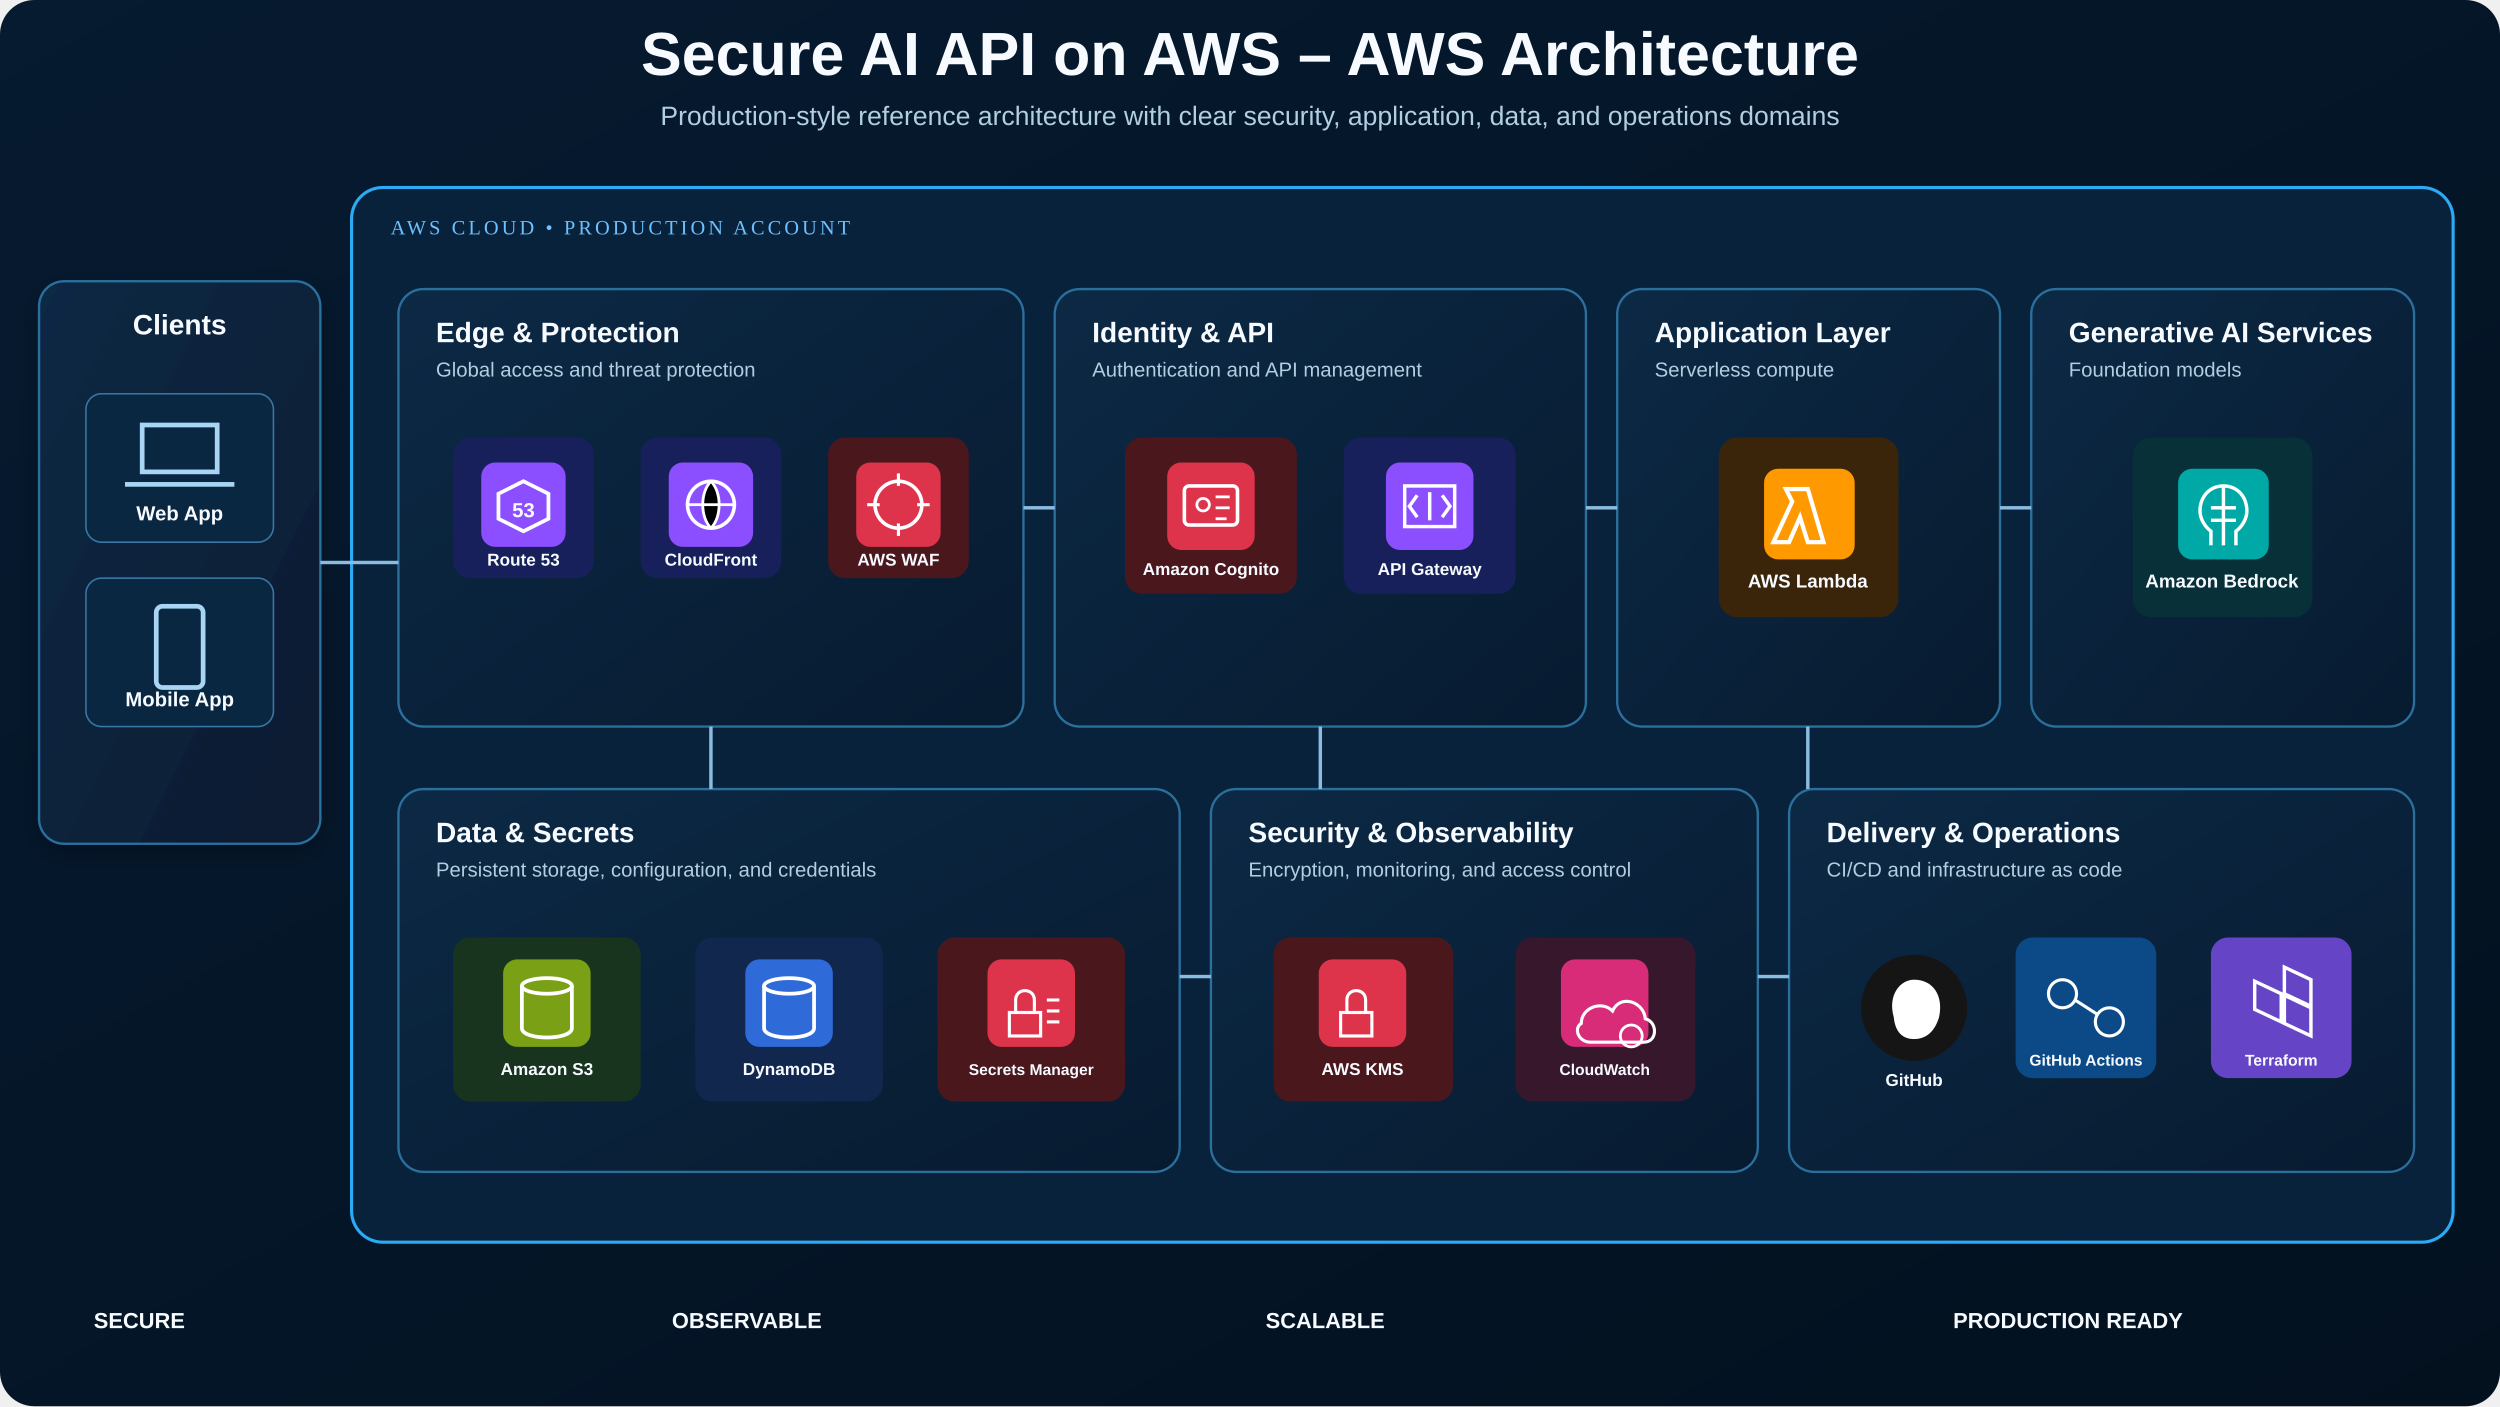
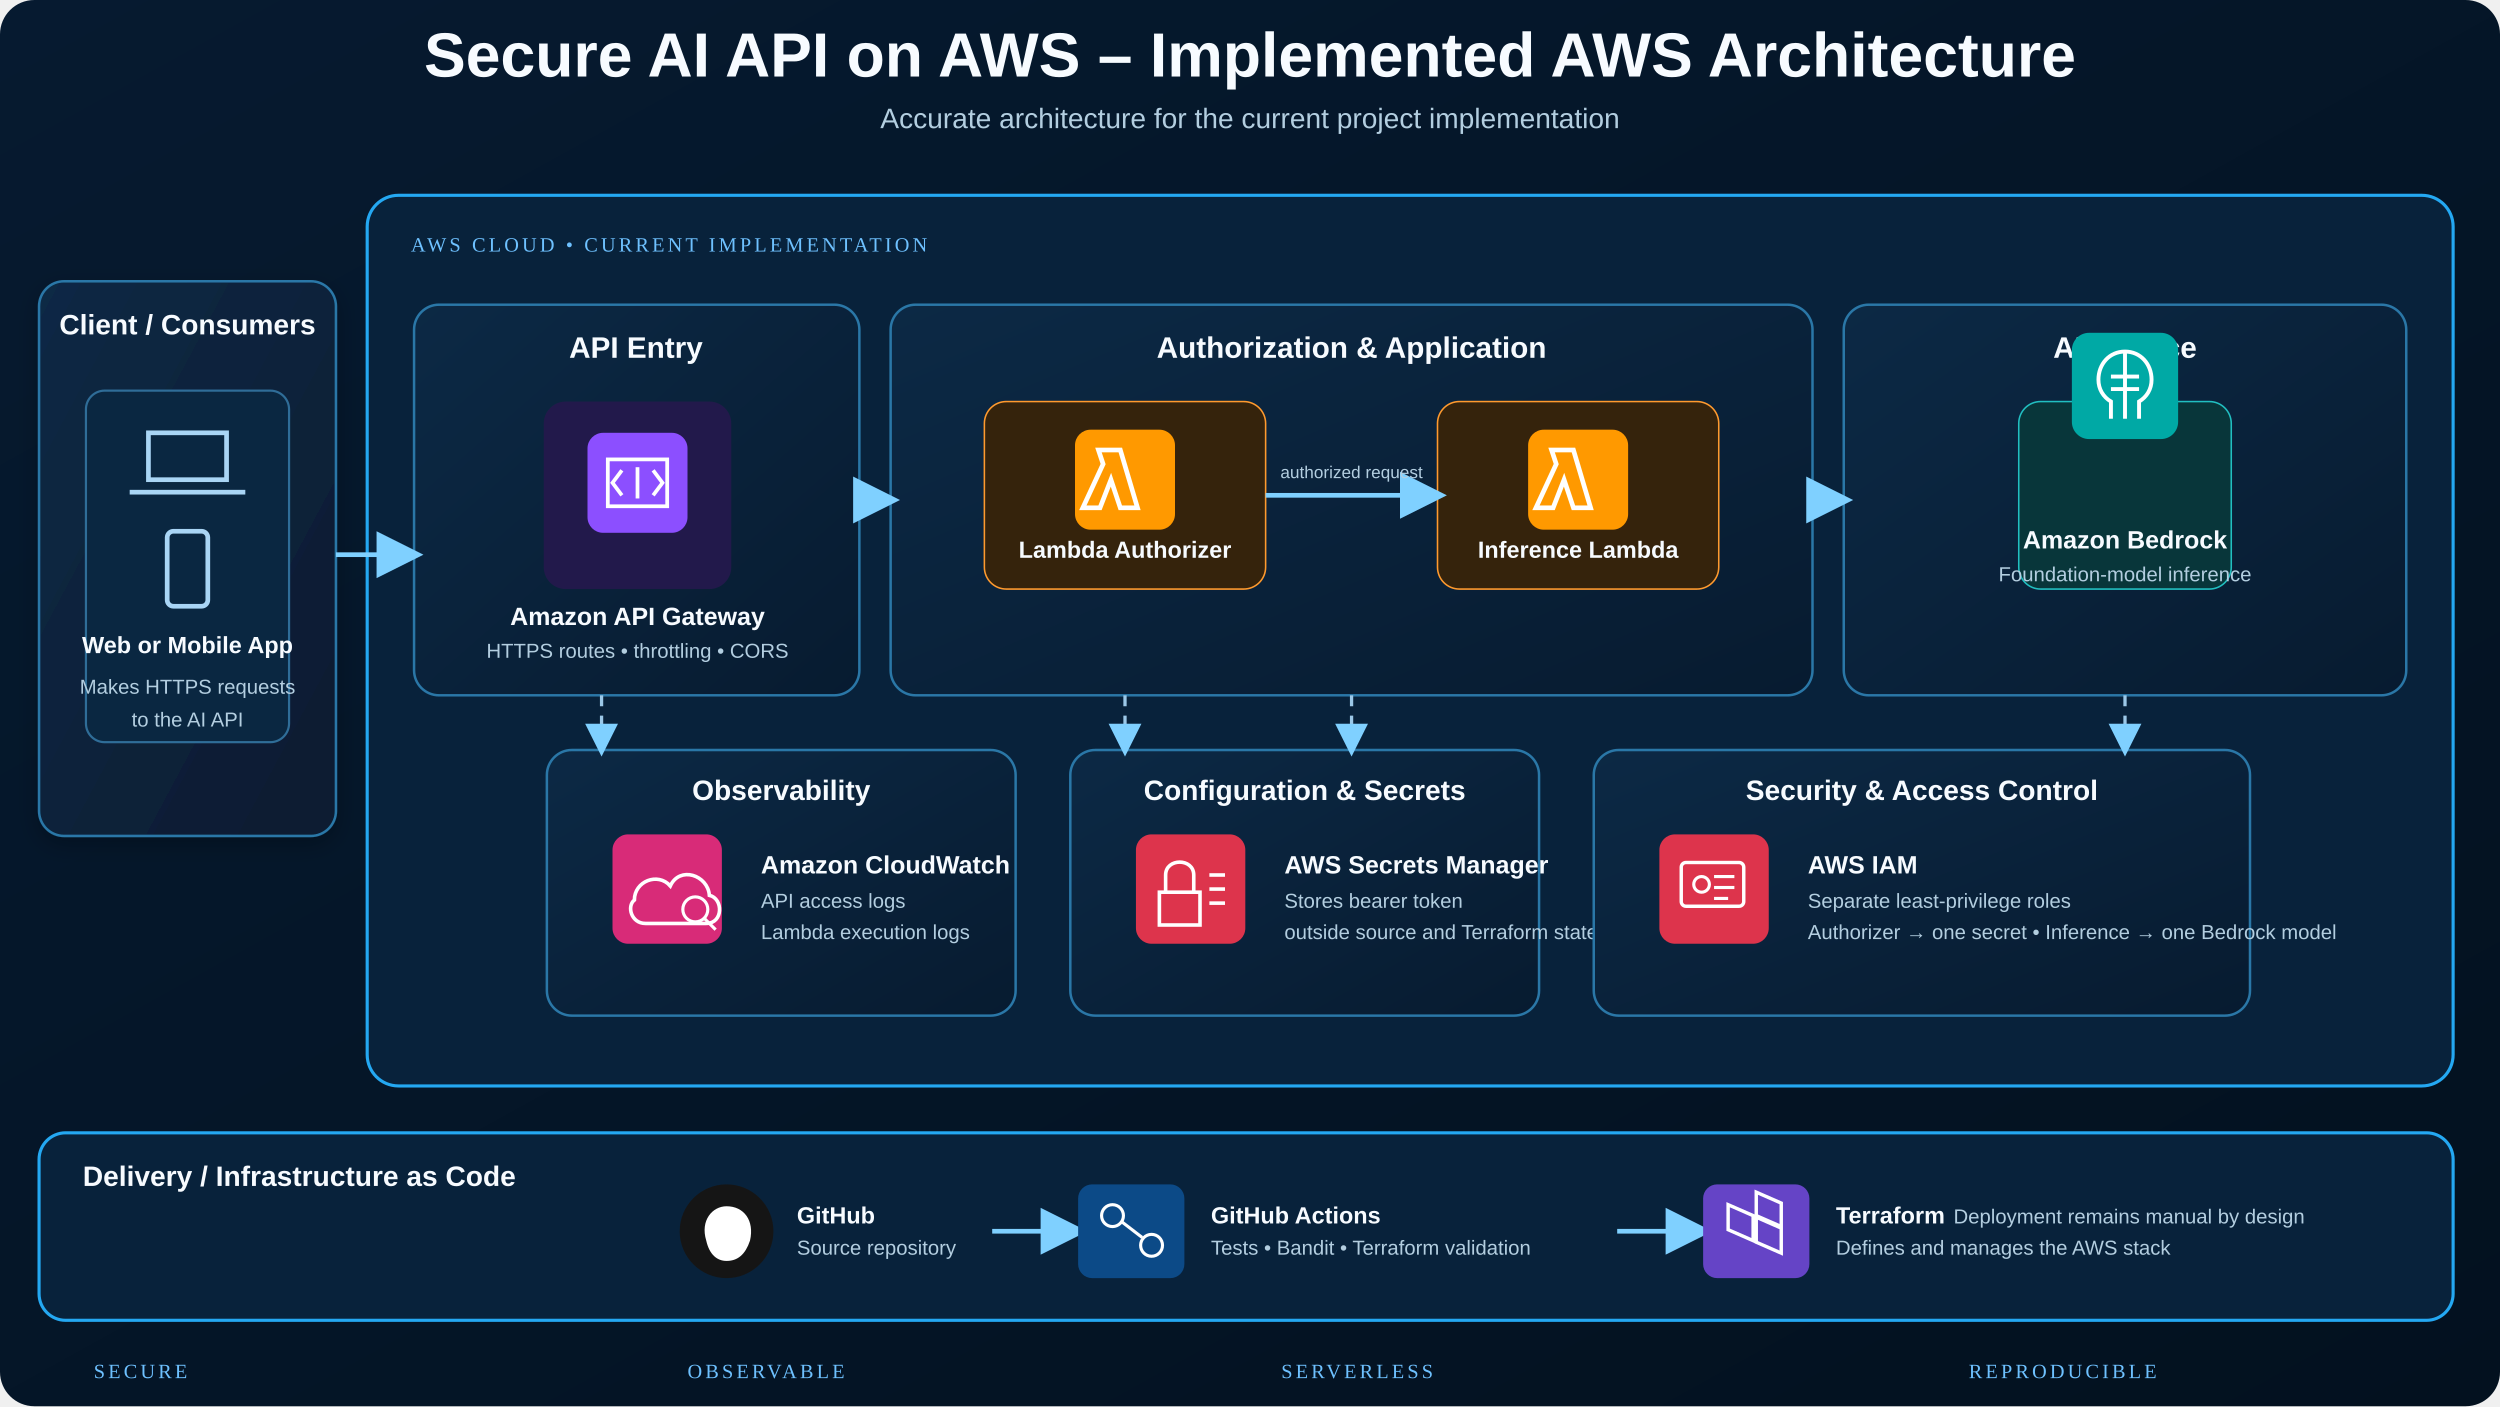
<svg xmlns="http://www.w3.org/2000/svg" width="1600" height="900" viewBox="0 0 1600 900" role="img" aria-labelledby="title desc">
  <defs>
    <linearGradient id="bg" x1="0" y1="0" x2="1" y2="1">
      <stop stop-color="#061a30" />
      <stop offset="1" stop-color="#03111f" />
    </linearGradient>
-     <linearGradient id="p" x1="0" y1="0" x2="1" y2="1">
+     <linearGradient id="panel" x1="0" y1="0" x2="1" y2="1">
      <stop stop-color="#0c2945" />
      <stop offset="1" stop-color="#071b30" />
    </linearGradient>
    <filter id="sh" x="-20%" y="-20%" width="140%" height="140%">
      <feDropShadow dx="0" dy="5" stdDeviation="7" flood-color="#000" flood-opacity=".25" />
    </filter>
-     <style>.t{font-family:Arial,sans-serif;fill:#f7fbff}.m{font-family:Arial,sans-serif;fill:#b2cee1}.h{font-weight:700}.cloud{fill:#08223b;stroke:#2baaf5;stroke-width:2}.zone{fill:url(#p);stroke:#2b6f9d;stroke-width:1.5}.tiny{font-size:11px}.small{font-size:13px}.cap{font-size:13px;letter-spacing:2px;fill:#6ec1ff}.rel{stroke:#8abce0;stroke-width:2.2;fill:none}</style>
+     <marker id="arr" markerWidth="10" markerHeight="10" refX="8" refY="5" orient="auto">
+       <path d="M0 0L10 5L0 10Z" fill="#7fd0ff" />
+     </marker>
+     <style>
+     .t{font-family:Arial,Helvetica,sans-serif;fill:#f7fbff}.m{font-family:Arial,Helvetica,sans-serif;fill:#b3cee0}.h{font-weight:700}
+     .cloud{fill:#08223b;stroke:#24a8f2;stroke-width:2}.zone{fill:url(#panel);stroke:#2a77a7;stroke-width:1.6}.box{fill:#0a2741;stroke:#2f6d98;stroke-width:1.4}
+     .line{stroke:#7fd0ff;stroke-width:3;fill:none;marker-end:url(#arr)}.dash{stroke:#9bc8e8;stroke-width:2.1;fill:none;stroke-dasharray:7 6;marker-end:url(#arr)}
+     .small{font-size:13px}.tiny{font-size:11px}.cap{font-size:13px;letter-spacing:2px;fill:#6ec1ff}
+   </style>
  </defs>
  <rect width="1600" height="900" rx="22" fill="url(#bg)" />
-   <text x="800" y="48" text-anchor="middle" class="t h" font-size="39">Secure AI API on AWS – AWS Architecture</text>
-   <text x="800" y="80" text-anchor="middle" class="m" font-size="17">Production-style reference architecture with clear security, application, data, and operations domains</text>
+   <text x="800" y="49" text-anchor="middle" class="t h" font-size="40">Secure AI API on AWS – Implemented AWS Architecture</text>
+   <text x="800" y="82" text-anchor="middle" class="m" font-size="18">Accurate architecture for the current project implementation</text>
  <g transform="translate(25 180)">
-     <rect width="180" height="360" rx="16" class="zone" filter="url(#sh)" />
-     <text x="90" y="34" text-anchor="middle" class="t h" font-size="18">Clients</text>
-     <rect x="30" y="72" width="120" height="95" rx="10" fill="#0a2742" stroke="#3977a5" />
-     <path d="M55 130h70M66 92h48v30H66z" fill="none" stroke="#a9d5f5" stroke-width="3" />
-     <text x="90" y="153" text-anchor="middle" class="t h" font-size="13">Web App</text>
-     <rect x="30" y="190" width="120" height="95" rx="10" fill="#0a2742" stroke="#3977a5" />
-     <rect x="75" y="208" width="30" height="52" rx="4" fill="none" stroke="#a9d5f5" stroke-width="3" />
-     <text x="90" y="272" text-anchor="middle" class="t h" font-size="13">Mobile App</text>
+     <rect width="190" height="355" rx="16" class="zone" filter="url(#sh)" />
+     <text x="95" y="34" text-anchor="middle" class="t h" font-size="18">Client / Consumers</text>
+     <rect x="30" y="70" width="130" height="225" rx="12" class="box" />
+     <path d="M58 135h74M70 97h50v30H70z" fill="none" stroke="#a9d5f5" stroke-width="3" />
+     <rect x="82" y="160" width="26" height="48" rx="4" fill="none" stroke="#a9d5f5" stroke-width="3" />
+     <text x="95" y="238" text-anchor="middle" class="t h" font-size="15">Web or Mobile App</text>
+     <text x="95" y="264" text-anchor="middle" class="m small">Makes HTTPS requests</text>
+     <text x="95" y="285" text-anchor="middle" class="m small">to the AI API</text>
  </g>
-   <rect x="225" y="120" width="1345" height="675" rx="20" class="cloud" />
-   <text x="250" y="150" class="cap">AWS CLOUD • PRODUCTION ACCOUNT</text>
-   <g transform="translate(255 185)">
-     <rect width="400" height="280" rx="16" class="zone" />
-     <text x="24" y="34" class="t h" font-size="18">Edge &amp; Protection</text>
-     <text x="24" y="56" class="m small">Global access and threat protection</text>
-     <g transform="translate(35 95)">
-       <rect width="90" height="90" rx="11" fill="#17205a" />
-       <rect x="18" y="16" width="54" height="54" rx="9" fill="#8C4FFF" />
-       <path d="M45 28l16 8v16l-16 8-16-8V36z" fill="none" stroke="#fff" stroke-width="2.4" />
-       <text x="45" y="51" text-anchor="middle" class="t h" font-size="13">53</text>
-       <text x="45" y="82" text-anchor="middle" class="t h" font-size="11">Route 53</text>
+   <g transform="translate(235 125)">
+     <rect width="1335" height="570" rx="20" class="cloud" />
+     <text x="28" y="36" class="cap">AWS CLOUD • CURRENT IMPLEMENTATION</text>
+     <g transform="translate(30 70)">
+       <rect width="285" height="250" rx="16" class="zone" />
+       <text x="142" y="34" text-anchor="middle" class="t h" font-size="19">API Entry</text>
+       <rect x="83" y="62" width="120" height="120" rx="14" fill="#22194b" />
+       <rect x="111" y="82" width="64" height="64" rx="10" fill="#8C4FFF" />
+       <path d="M124 99h38v30h-38zM133 106l-6 8 6 8M153 106l6 8-6 8M143 104v20" fill="none" stroke="#fff" stroke-width="2.4" />
+       <text x="143" y="205" text-anchor="middle" class="t h" font-size="16">Amazon API Gateway</text>
+       <text x="143" y="226" text-anchor="middle" class="m small">HTTPS routes • throttling • CORS</text>
    </g>
-     <g transform="translate(155 95)">
-       <rect width="90" height="90" rx="11" fill="#17205a" />
-       <rect x="18" y="16" width="54" height="54" rx="9" fill="#8C4FFF" />
-       <circle cx="45" cy="43" r="15" fill="none" stroke="#fff" stroke-width="2.3" />
-       <path d="M30 43h30M45 28c7 7 7 23 0 30M45 28c-7 7-7 23 0 30" stroke="#fff" stroke-width="1.8" />
-       <text x="45" y="82" text-anchor="middle" class="t h" font-size="11">CloudFront</text>
+     <g transform="translate(335 70)">
+       <rect width="590" height="250" rx="16" class="zone" />
+       <text x="295" y="34" text-anchor="middle" class="t h" font-size="19">Authorization &amp; Application</text>
+       <g transform="translate(60 62)">
+         <rect width="180" height="120" rx="14" fill="#35230c" stroke="#ff9a2e" />
+         <rect x="58" y="18" width="64" height="64" rx="10" fill="#FF9900" />
+         <path d="M73 31h14l11 37H87l-6-18-7 18H63l13-28z" fill="none" stroke="#fff" stroke-width="3" />
+         <text x="90" y="100" text-anchor="middle" class="t h" font-size="15">Lambda Authorizer</text>
+       </g>
+       <g transform="translate(350 62)">
+         <rect width="180" height="120" rx="14" fill="#35230c" stroke="#ff9a2e" />
+         <rect x="58" y="18" width="64" height="64" rx="10" fill="#FF9900" />
+         <path d="M73 31h14l11 37H87l-6-18-7 18H63l13-28z" fill="none" stroke="#fff" stroke-width="3" />
+         <text x="90" y="100" text-anchor="middle" class="t h" font-size="15">Inference Lambda</text>
+       </g>
+       <path d="M240 122H350" class="line" />
+       <text x="295" y="111" text-anchor="middle" class="m tiny">authorized request</text>
    </g>
-     <g transform="translate(275 95)">
-       <rect width="90" height="90" rx="11" fill="#4a171d" />
-       <rect x="18" y="16" width="54" height="54" rx="9" fill="#DD344C" />
-       <circle cx="45" cy="43" r="15" fill="none" stroke="#fff" stroke-width="2.3" />
-       <path d="M45 23v8M45 55v8M25 43h8M57 43h8" stroke="#fff" stroke-width="2" />
-       <text x="45" y="82" text-anchor="middle" class="t h" font-size="11">AWS WAF</text>
+     <g transform="translate(945 70)">
+       <rect width="360" height="250" rx="16" class="zone" />
+       <text x="180" y="34" text-anchor="middle" class="t h" font-size="19">AI Service</text>
+       <rect x="112" y="62" width="136" height="120" rx="14" fill="#08363a" stroke="#21bfc1" />
+       <rect x="146" y="18" width="68" height="68" rx="11" fill="#00A9A5" />
+       <path d="M180 30c-10 0-17 8-17 18 0 6 3 11 8 14v11M180 30c10 0 17 8 17 18 0 6-3 11-8 14v11M171 46h18M171 54h18M180 30v43" fill="none" stroke="#fff" stroke-width="2.5" />
+       <text x="180" y="156" text-anchor="middle" class="t h" font-size="16">Amazon Bedrock</text>
+       <text x="180" y="177" text-anchor="middle" class="m small">Foundation-model inference</text>
    </g>
+     <g transform="translate(115 355)">
+       <rect width="300" height="170" rx="16" class="zone" />
+       <text x="150" y="32" text-anchor="middle" class="t h" font-size="18">Observability</text>
+       <rect x="42" y="54" width="70" height="70" rx="10" fill="#D82B78" />
+       <path d="M56 96c0-12 15-18 23-9 6-13 24-7 25 6 9 2 9 18-2 18H63c-9 0-12-11-7-15z" fill="none" stroke="#fff" stroke-width="2.3" />
+       <circle cx="95" cy="102" r="8" fill="none" stroke="#fff" stroke-width="2" />
+       <path d="M101 108l7 7" stroke="#fff" stroke-width="2" />
+       <text x="137" y="79" class="t h" font-size="16">Amazon CloudWatch</text>
+       <text x="137" y="101" class="m small">API access logs</text>
+       <text x="137" y="121" class="m small">Lambda execution logs</text>
+     </g>
+     <g transform="translate(450 355)">
+       <rect width="300" height="170" rx="16" class="zone" />
+       <text x="150" y="32" text-anchor="middle" class="t h" font-size="18">Configuration &amp; Secrets</text>
+       <rect x="42" y="54" width="70" height="70" rx="10" fill="#DD344C" />
+       <path d="M57 91h26v21H57zM61 91V80c0-11 18-11 18 0v11M89 80h10M89 89h10M89 98h10" fill="none" stroke="#fff" stroke-width="2.3" />
+       <text x="137" y="79" class="t h" font-size="16">AWS Secrets Manager</text>
+       <text x="137" y="101" class="m small">Stores bearer token</text>
+       <text x="137" y="121" class="m small">outside source and Terraform state</text>
+     </g>
+     <g transform="translate(785 355)">
+       <rect width="420" height="170" rx="16" class="zone" />
+       <text x="210" y="32" text-anchor="middle" class="t h" font-size="18">Security &amp; Access Control</text>
+       <rect x="42" y="54" width="70" height="70" rx="10" fill="#DD344C" />
+       <rect x="56" y="72" width="40" height="28" rx="3" fill="none" stroke="#fff" stroke-width="2.2" />
+       <circle cx="69" cy="86" r="5" fill="none" stroke="#fff" stroke-width="2" />
+       <path d="M77 81h13M77 88h13M77 95h9" stroke="#fff" stroke-width="2" />
+       <text x="137" y="79" class="t h" font-size="16">AWS IAM</text>
+       <text x="137" y="101" class="m small">Separate least-privilege roles</text>
+       <text x="137" y="121" class="m small">Authorizer → one secret • Inference → one Bedrock model</text>
+     </g>
+     <path d="M315 195H335" class="line" />
+     <path d="M925 195H945" class="line" />
+     <path d="M150 320V355" class="dash" />
+     <path d="M485 320V355" class="dash" />
+     <path d="M630 320V355" class="dash" />
+     <path d="M1125 320V355" class="dash" />
  </g>
-   <g transform="translate(675 185)">
-     <rect width="340" height="280" rx="16" class="zone" />
-     <text x="24" y="34" class="t h" font-size="18">Identity &amp; API</text>
-     <text x="24" y="56" class="m small">Authentication and API management</text>
-     <g transform="translate(45 95)">
-       <rect width="110" height="100" rx="11" fill="#4a171d" />
-       <rect x="27" y="16" width="56" height="56" rx="9" fill="#DD344C" />
-       <rect x="38" y="31" width="34" height="25" rx="3" fill="none" stroke="#fff" stroke-width="2.3" />
-       <circle cx="50" cy="43" r="4" fill="none" stroke="#fff" stroke-width="1.8" />
-       <path d="M58 38h9M58 45h9M58 52h7" stroke="#fff" stroke-width="1.8" />
-       <text x="55" y="88" text-anchor="middle" class="t h" font-size="11">Amazon Cognito</text>
-     </g>
-     <g transform="translate(185 95)">
-       <rect width="110" height="100" rx="11" fill="#17205a" />
-       <rect x="27" y="16" width="56" height="56" rx="9" fill="#8C4FFF" />
-       <path d="M39 31h32v26H39zM47 37l-5 7 5 7M63 37l5 7-5 7M55 35v18" fill="none" stroke="#fff" stroke-width="2.2" />
-       <text x="55" y="88" text-anchor="middle" class="t h" font-size="11">API Gateway</text>
-     </g>
+   <path d="M215 355H265" class="line" />
+   <g transform="translate(25 725)">
+     <rect width="1545" height="120" rx="17" class="cloud" />
+     <text x="28" y="34" class="t h" font-size="18">Delivery / Infrastructure as Code</text>
+     <circle cx="440" cy="63" r="30" fill="#151515" />
+     <path d="M427 69c-4-13 4-22 13-22 11 0 18 9 15 22-3 9-8 13-15 13-6 0-11-4-13-13z" fill="#fff" />
+     <text x="485" y="58" class="t h" font-size="15">GitHub</text>
+     <text x="485" y="78" class="m small">Source repository</text>
+     <path d="M610 63H665" class="line" />
+     <rect x="665" y="33" width="68" height="60" rx="9" fill="#0c4a87" />
+     <circle cx="687" cy="53" r="7" fill="none" stroke="#fff" stroke-width="2" />
+     <circle cx="712" cy="72" r="7" fill="none" stroke="#fff" stroke-width="2" />
+     <path d="M693 57l13 10" stroke="#fff" stroke-width="2" />
+     <text x="750" y="58" class="t h" font-size="15">GitHub Actions</text>
+     <text x="750" y="78" class="m small">Tests • Bandit • Terraform validation</text>
+     <path d="M1010 63H1065" class="line" />
+     <rect x="1065" y="33" width="68" height="60" rx="9" fill="#6544C6" />
+     <path d="M1081 46l16 7v16l-16-7zm18 8l16 7v16l-16-7zm0-16l16 7v15l-16-7z" fill="none" stroke="#fff" stroke-width="2.2" />
+     <text x="1150" y="58" class="t h" font-size="15">Terraform</text>
+     <text x="1150" y="78" class="m small">Defines and manages the AWS stack</text>
+     <text x="1450" y="58" text-anchor="end" class="m small">Deployment remains manual by design</text>
  </g>
-   <g transform="translate(1035 185)">
-     <rect width="245" height="280" rx="16" class="zone" />
-     <text x="24" y="34" class="t h" font-size="18">Application Layer</text>
-     <text x="24" y="56" class="m small">Serverless compute</text>
-     <g transform="translate(65 95)">
-       <rect width="115" height="115" rx="12" fill="#3a250a" />
-       <rect x="29" y="20" width="58" height="58" rx="9" fill="#FF9900" />
-       <path d="M43 33h14l10 34H57l-5-16-7 16H35l12-26z" fill="none" stroke="#fff" stroke-width="2.7" />
-       <text x="57" y="96" text-anchor="middle" class="t h" font-size="12">AWS Lambda</text>
-     </g>
-   </g>
-   <g transform="translate(1300 185)">
-     <rect width="245" height="280" rx="16" class="zone" />
-     <text x="24" y="34" class="t h" font-size="18">Generative AI Services</text>
-     <text x="24" y="56" class="m small">Foundation models</text>
-     <g transform="translate(65 95)">
-       <rect width="115" height="115" rx="12" fill="#073038" />
-       <rect x="29" y="20" width="58" height="58" rx="9" fill="#00A9A5" />
-       <path d="M58 31c-9 0-15 7-15 16 0 5 3 10 7 13v9M58 31c9 0 15 7 15 16 0 5-3 10-7 13v9M50 45h16M50 53h16M58 31v38" fill="none" stroke="#fff" stroke-width="2.2" />
-       <text x="57" y="96" text-anchor="middle" class="t h" font-size="12">Amazon Bedrock</text>
-     </g>
-   </g>
-   <g transform="translate(255 505)">
-     <rect width="500" height="245" rx="16" class="zone" />
-     <text x="24" y="34" class="t h" font-size="18">Data &amp; Secrets</text>
-     <text x="24" y="56" class="m small">Persistent storage, configuration, and credentials</text>
-     <g transform="translate(35 95)">
-       <rect width="120" height="105" rx="11" fill="#18341e" />
-       <rect x="32" y="14" width="56" height="56" rx="9" fill="#7AA116" />
-       <ellipse cx="60" cy="31" rx="16" ry="5" fill="none" stroke="#fff" stroke-width="2.4" />
-       <path d="M44 31v27c0 8 32 8 32 0V31" fill="none" stroke="#fff" stroke-width="2.4" />
-       <text x="60" y="88" text-anchor="middle" class="t h" font-size="11">Amazon S3</text>
-     </g>
-     <g transform="translate(190 95)">
-       <rect width="120" height="105" rx="11" fill="#12274e" />
-       <rect x="32" y="14" width="56" height="56" rx="9" fill="#2F6BD8" />
-       <ellipse cx="60" cy="31" rx="16" ry="5" fill="none" stroke="#fff" stroke-width="2.4" />
-       <path d="M44 31v27c0 8 32 8 32 0V31" fill="none" stroke="#fff" stroke-width="2.4" />
-       <text x="60" y="88" text-anchor="middle" class="t h" font-size="11">DynamoDB</text>
-     </g>
-     <g transform="translate(345 95)">
-       <rect width="120" height="105" rx="11" fill="#4a171d" />
-       <rect x="32" y="14" width="56" height="56" rx="9" fill="#DD344C" />
-       <path d="M46 48h20V63H46zM50 48V40c0-8 12-8 12 0v8M70 40h8M70 47h8M70 54h8" fill="none" stroke="#fff" stroke-width="2" />
-       <text x="60" y="88" text-anchor="middle" class="t h" font-size="10">Secrets Manager</text>
-     </g>
-   </g>
-   <g transform="translate(775 505)">
-     <rect width="350" height="245" rx="16" class="zone" />
-     <text x="24" y="34" class="t h" font-size="18">Security &amp; Observability</text>
-     <text x="24" y="56" class="m small">Encryption, monitoring, and access control</text>
-     <g transform="translate(40 95)">
-       <rect width="115" height="105" rx="11" fill="#4a171d" />
-       <rect x="29" y="14" width="56" height="56" rx="9" fill="#DD344C" />
-       <path d="M43 48h20V63H43zM47 48V40c0-8 12-8 12 0v8" fill="none" stroke="#fff" stroke-width="2" />
-       <text x="57" y="88" text-anchor="middle" class="t h" font-size="11">AWS KMS</text>
-     </g>
-     <g transform="translate(195 95)">
-       <rect width="115" height="105" rx="11" fill="#37172b" />
-       <rect x="29" y="14" width="56" height="56" rx="9" fill="#D82B78" />
-       <path d="M42 55c0-10 13-15 20-8 5-11 20-6 21 5 8 2 8 15-1 15H48c-8 0-11-9-6-12z" fill="none" stroke="#fff" stroke-width="2" />
-       <circle cx="74" cy="63" r="7" fill="none" stroke="#fff" stroke-width="1.8" />
-       <text x="57" y="88" text-anchor="middle" class="t h" font-size="10">CloudWatch</text>
-     </g>
-   </g>
-   <g transform="translate(1145 505)">
-     <rect width="400" height="245" rx="16" class="zone" />
-     <text x="24" y="34" class="t h" font-size="18">Delivery &amp; Operations</text>
-     <text x="24" y="56" class="m small">CI/CD and infrastructure as code</text>
-     <g transform="translate(35 95)">
-       <circle cx="45" cy="45" r="34" fill="#151515" />
-       <path d="M32 51c-4-14 4-24 13-24 12 0 19 10 16 24-3 10-9 14-16 14-7 0-12-4-13-14z" fill="#fff" />
-       <text x="45" y="95" text-anchor="middle" class="t h" font-size="11">GitHub</text>
-     </g>
-     <g transform="translate(145 95)">
-       <rect width="90" height="90" rx="11" fill="#0c4a87" />
-       <circle cx="30" cy="36" r="9" fill="none" stroke="#fff" stroke-width="2" />
-       <circle cx="60" cy="54" r="9" fill="none" stroke="#fff" stroke-width="2" />
-       <path d="M38 40l14 9" stroke="#fff" stroke-width="2" />
-       <text x="45" y="82" text-anchor="middle" class="t h" font-size="10">GitHub Actions</text>
-     </g>
-     <g transform="translate(270 95)">
-       <rect width="90" height="90" rx="11" fill="#6544C6" />
-       <path d="M28 28l17 8v18l-17-8zm19 9l17 8v18l-17-8zm0-18l17 8v17l-17-8z" fill="none" stroke="#fff" stroke-width="2.2" />
-       <text x="45" y="82" text-anchor="middle" class="t h" font-size="10">Terraform</text>
-     </g>
-   </g>
-   <path d="M205 360H255" class="rel" />
-   <path d="M655 325H675" class="rel" />
-   <path d="M1015 325H1035" class="rel" />
-   <path d="M1280 325H1300" class="rel" />
-   <path d="M1157 465V505" class="rel" />
-   <path d="M845 465V505" class="rel" />
-   <path d="M455 465V505" class="rel" />
-   <path d="M755 625H775" class="rel" />
-   <path d="M1125 625H1145" class="rel" />
-   <text x="60" y="850" class="t h" font-size="14">SECURE</text>
-   <text x="430" y="850" class="t h" font-size="14">OBSERVABLE</text>
-   <text x="810" y="850" class="t h" font-size="14">SCALABLE</text>
-   <text x="1250" y="850" class="t h" font-size="14">PRODUCTION READY</text>
+   <text x="60" y="882" class="cap">SECURE</text>
+   <text x="440" y="882" class="cap">OBSERVABLE</text>
+   <text x="820" y="882" class="cap">SERVERLESS</text>
+   <text x="1260" y="882" class="cap">REPRODUCIBLE</text>
</svg>
